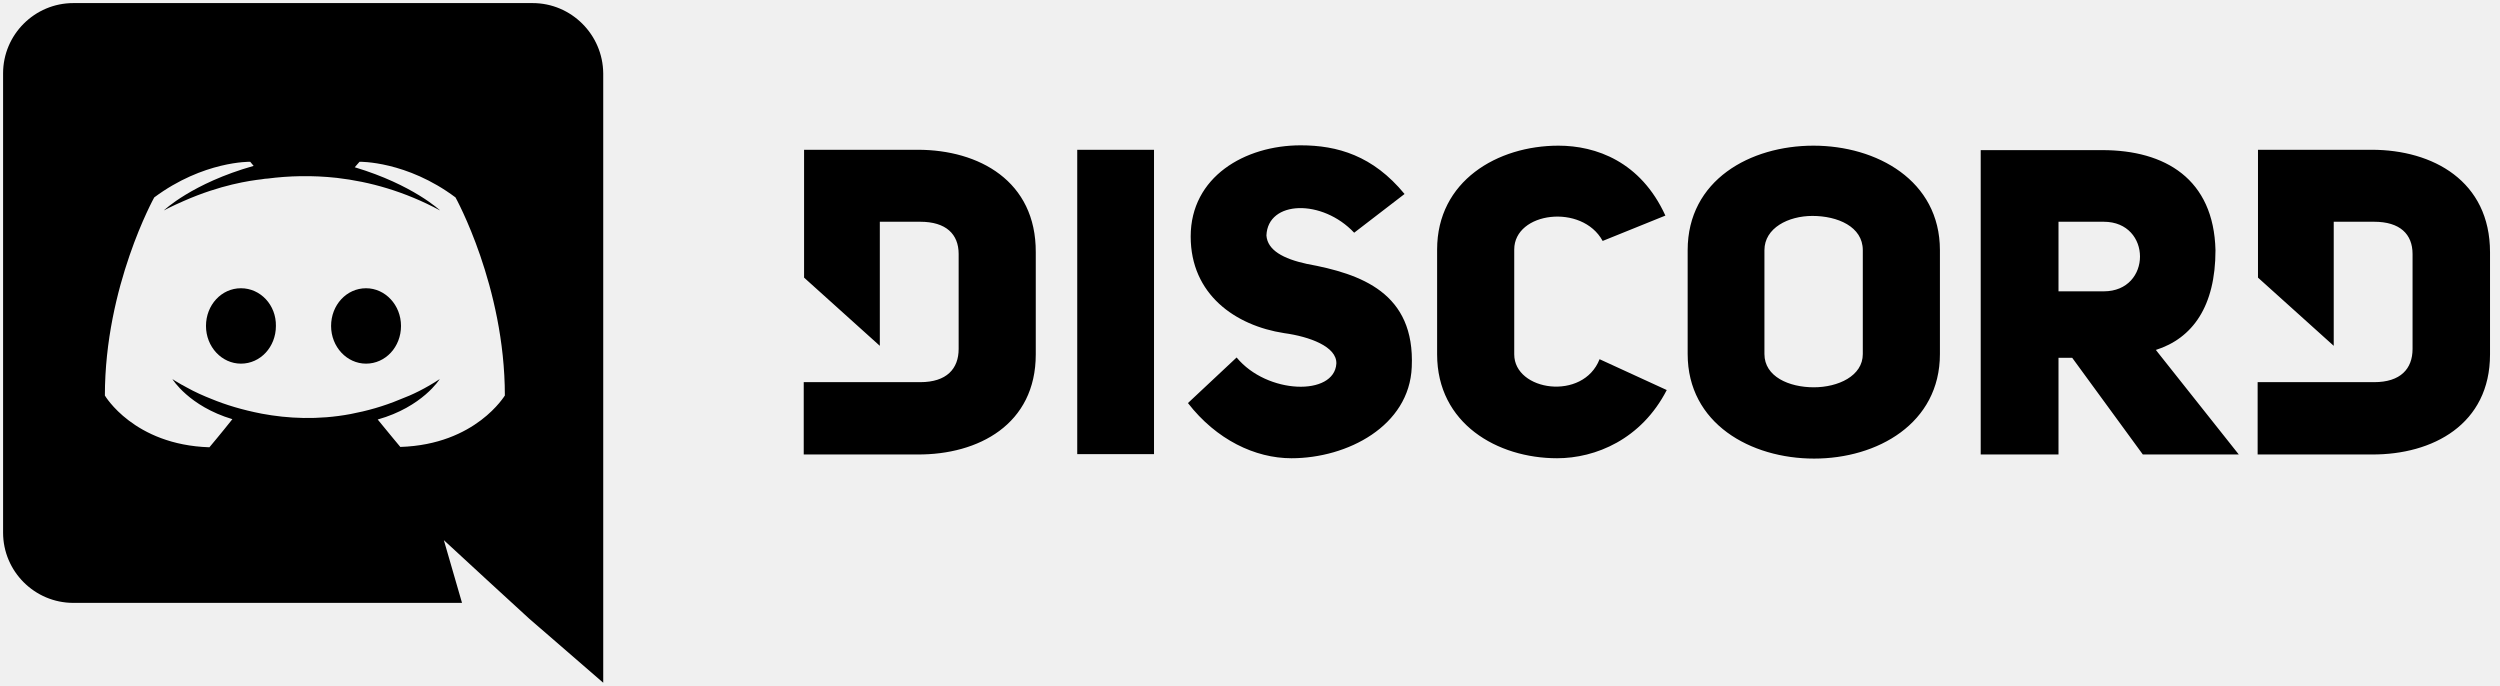
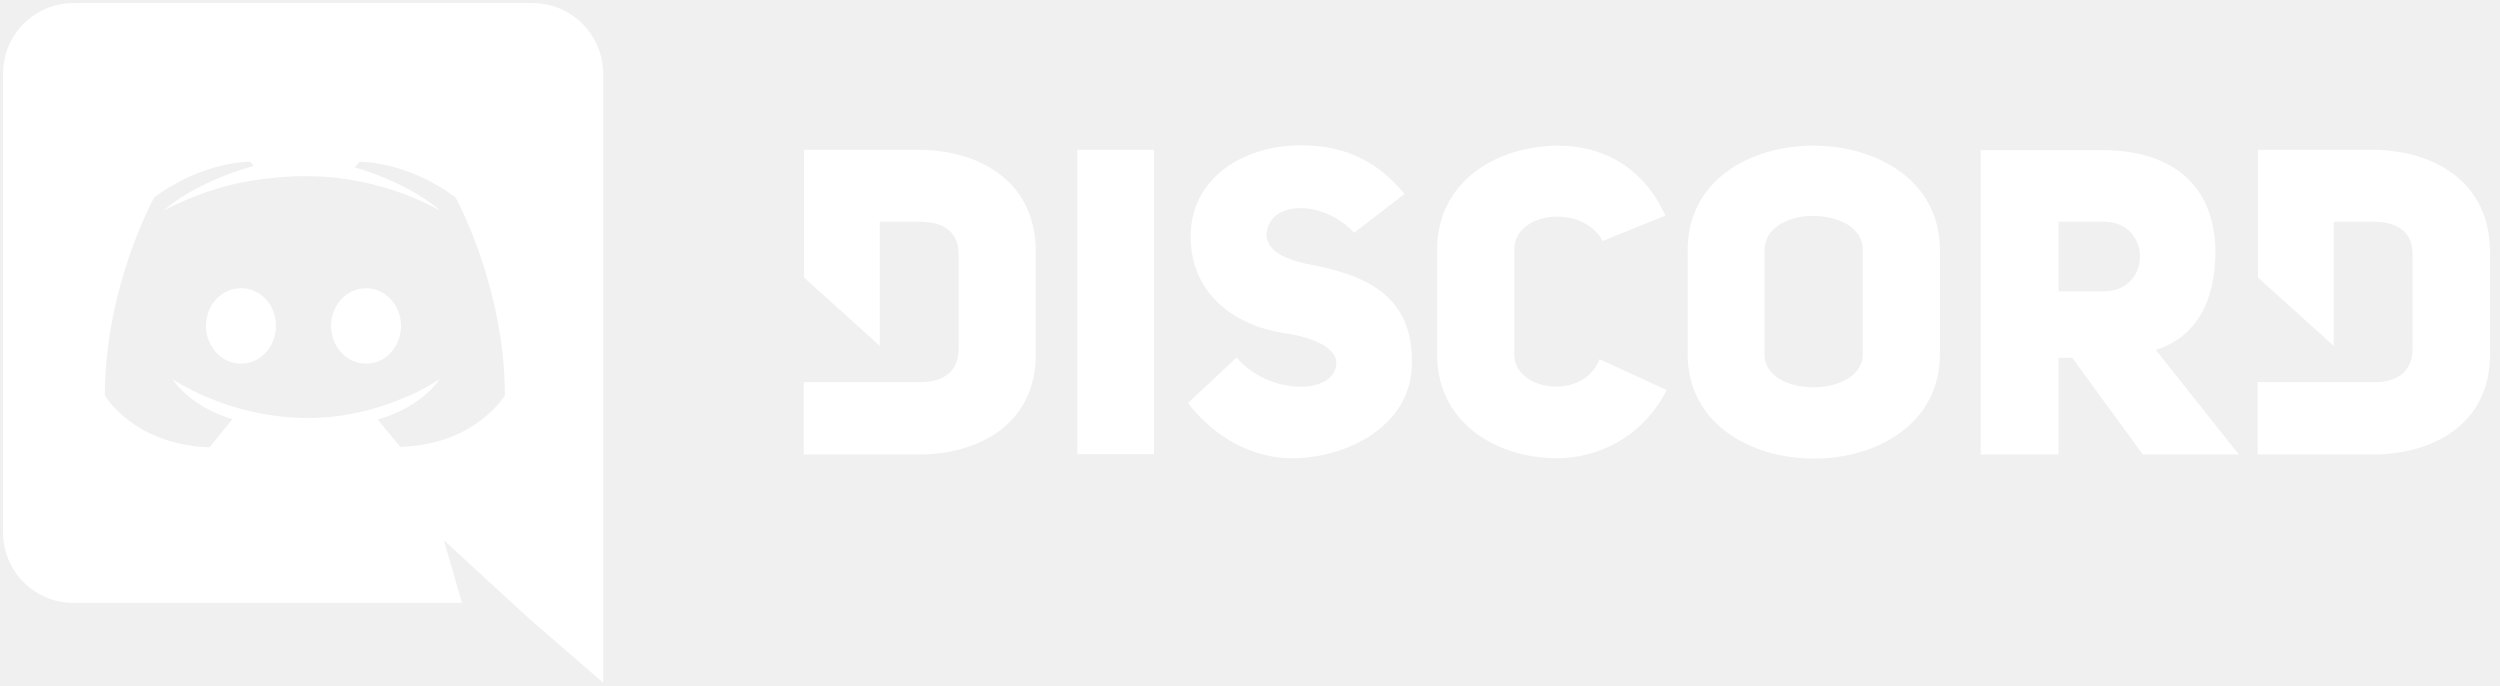
- <svg width="124" height="34" viewBox="0 0 124 34">
-   <g fill="currentColor">
+ <svg xmlns="http://www.w3.org/2000/svg" width="124" height="34" viewBox="0 0 124 34">
+   <g fill="#fff">
    <path d="M18.156 14.297C17.187 14.297 16.422 15.13 16.422 16.167C16.422 17.204 17.204 18.037 18.156 18.037C19.125 18.037 19.89 17.204 19.89 16.167C19.89 15.13 19.108 14.297 18.156 14.297ZM11.951 14.297C10.982 14.297 10.217 15.13 10.217 16.167C10.217 17.204 10.999 18.037 11.951 18.037C12.92 18.037 13.685 17.204 13.685 16.167C13.702 15.13 12.92 14.297 11.951 14.297Z" />
    <path d="M26.418 0.153H3.638C1.717 0.153 0.153 1.717 0.153 3.638V26.418C0.153 28.339 1.717 29.903 3.638 29.903H22.916L22.015 26.792L24.191 28.798L26.248 30.685L29.92 33.864V3.638C29.903 1.717 28.339 0.153 26.418 0.153ZM19.856 22.168C19.856 22.168 19.244 21.437 18.734 20.808C20.961 20.179 21.811 18.802 21.811 18.802C21.114 19.261 20.451 19.584 19.856 19.805C19.006 20.162 18.19 20.383 17.391 20.536C15.759 20.842 14.263 20.757 12.988 20.519C12.019 20.332 11.186 20.077 10.489 19.788C10.098 19.635 9.673 19.448 9.248 19.21C9.197 19.176 9.146 19.159 9.095 19.125C9.061 19.108 9.044 19.091 9.027 19.091C8.721 18.921 8.551 18.802 8.551 18.802C8.551 18.802 9.367 20.145 11.526 20.791C11.016 21.437 10.387 22.185 10.387 22.185C6.63 22.066 5.202 19.618 5.202 19.618C5.202 14.195 7.65 9.792 7.65 9.792C10.098 7.973 12.41 8.024 12.41 8.024L12.58 8.228C9.52 9.095 8.126 10.438 8.126 10.438C8.126 10.438 8.5 10.234 9.129 9.962C10.948 9.163 12.393 8.959 12.988 8.891C13.09 8.874 13.175 8.857 13.277 8.857C14.314 8.721 15.487 8.687 16.711 8.823C18.326 9.01 20.06 9.486 21.828 10.438C21.828 10.438 20.485 9.163 17.595 8.296L17.833 8.024C17.833 8.024 20.162 7.973 22.593 9.792C22.593 9.792 25.041 14.195 25.041 19.618C25.041 19.601 23.613 22.049 19.856 22.168ZM45.526 7.429H39.882V13.77L43.639 17.153V10.999H45.645C46.92 10.999 47.549 11.611 47.549 12.597V17.306C47.549 18.292 46.954 18.955 45.645 18.955H39.865V22.542H45.509C48.535 22.559 51.374 21.046 51.374 17.578V12.512C51.391 8.976 48.552 7.429 45.526 7.429ZM75.106 17.578V12.376C75.106 10.506 78.472 10.081 79.492 11.951L82.603 10.693C81.379 8.007 79.152 7.225 77.299 7.225C74.273 7.225 71.281 8.976 71.281 12.376V17.578C71.281 21.012 74.273 22.729 77.231 22.729C79.135 22.729 81.413 21.794 82.671 19.346L79.339 17.816C78.523 19.907 75.106 19.397 75.106 17.578ZM64.821 13.09C63.648 12.835 62.866 12.41 62.815 11.679C62.883 9.928 65.586 9.86 67.167 11.543L69.666 9.622C68.102 7.718 66.334 7.208 64.515 7.208C61.744 7.208 59.058 8.772 59.058 11.73C59.058 14.603 61.268 16.15 63.699 16.524C64.94 16.694 66.317 17.187 66.283 18.037C66.181 19.652 62.849 19.567 61.336 17.731L58.922 19.992C60.333 21.811 62.254 22.729 64.056 22.729C66.827 22.729 69.904 21.131 70.023 18.207C70.193 14.518 67.507 13.583 64.821 13.09ZM53.431 22.525H57.239V7.429H53.431V22.525ZM117.64 7.429H111.996V13.77L115.753 17.153V10.999H117.759C119.034 10.999 119.663 11.611 119.663 12.597V17.306C119.663 18.292 119.068 18.955 117.759 18.955H111.979V22.542H117.64C120.666 22.559 123.505 21.046 123.505 17.578V12.512C123.505 8.976 120.666 7.429 117.64 7.429ZM89.947 7.225C86.819 7.225 83.708 8.925 83.708 12.41V17.561C83.708 21.012 86.836 22.746 89.981 22.746C93.109 22.746 96.22 21.012 96.22 17.561V12.41C96.22 8.942 93.075 7.225 89.947 7.225ZM92.395 17.561C92.395 18.649 91.171 19.21 89.964 19.21C88.74 19.21 87.516 18.683 87.516 17.561V12.41C87.516 11.305 88.706 10.71 89.896 10.71C91.137 10.71 92.395 11.237 92.395 12.41V17.561ZM109.888 12.41C109.803 8.874 107.389 7.446 104.278 7.446H98.243V22.542H102.102V17.748H102.782L106.284 22.542H111.044L106.93 17.357C108.749 16.779 109.888 15.198 109.888 12.41ZM104.346 14.45H102.102V10.999H104.346C106.743 10.999 106.743 14.45 104.346 14.45Z" />
  </g>
</svg>
